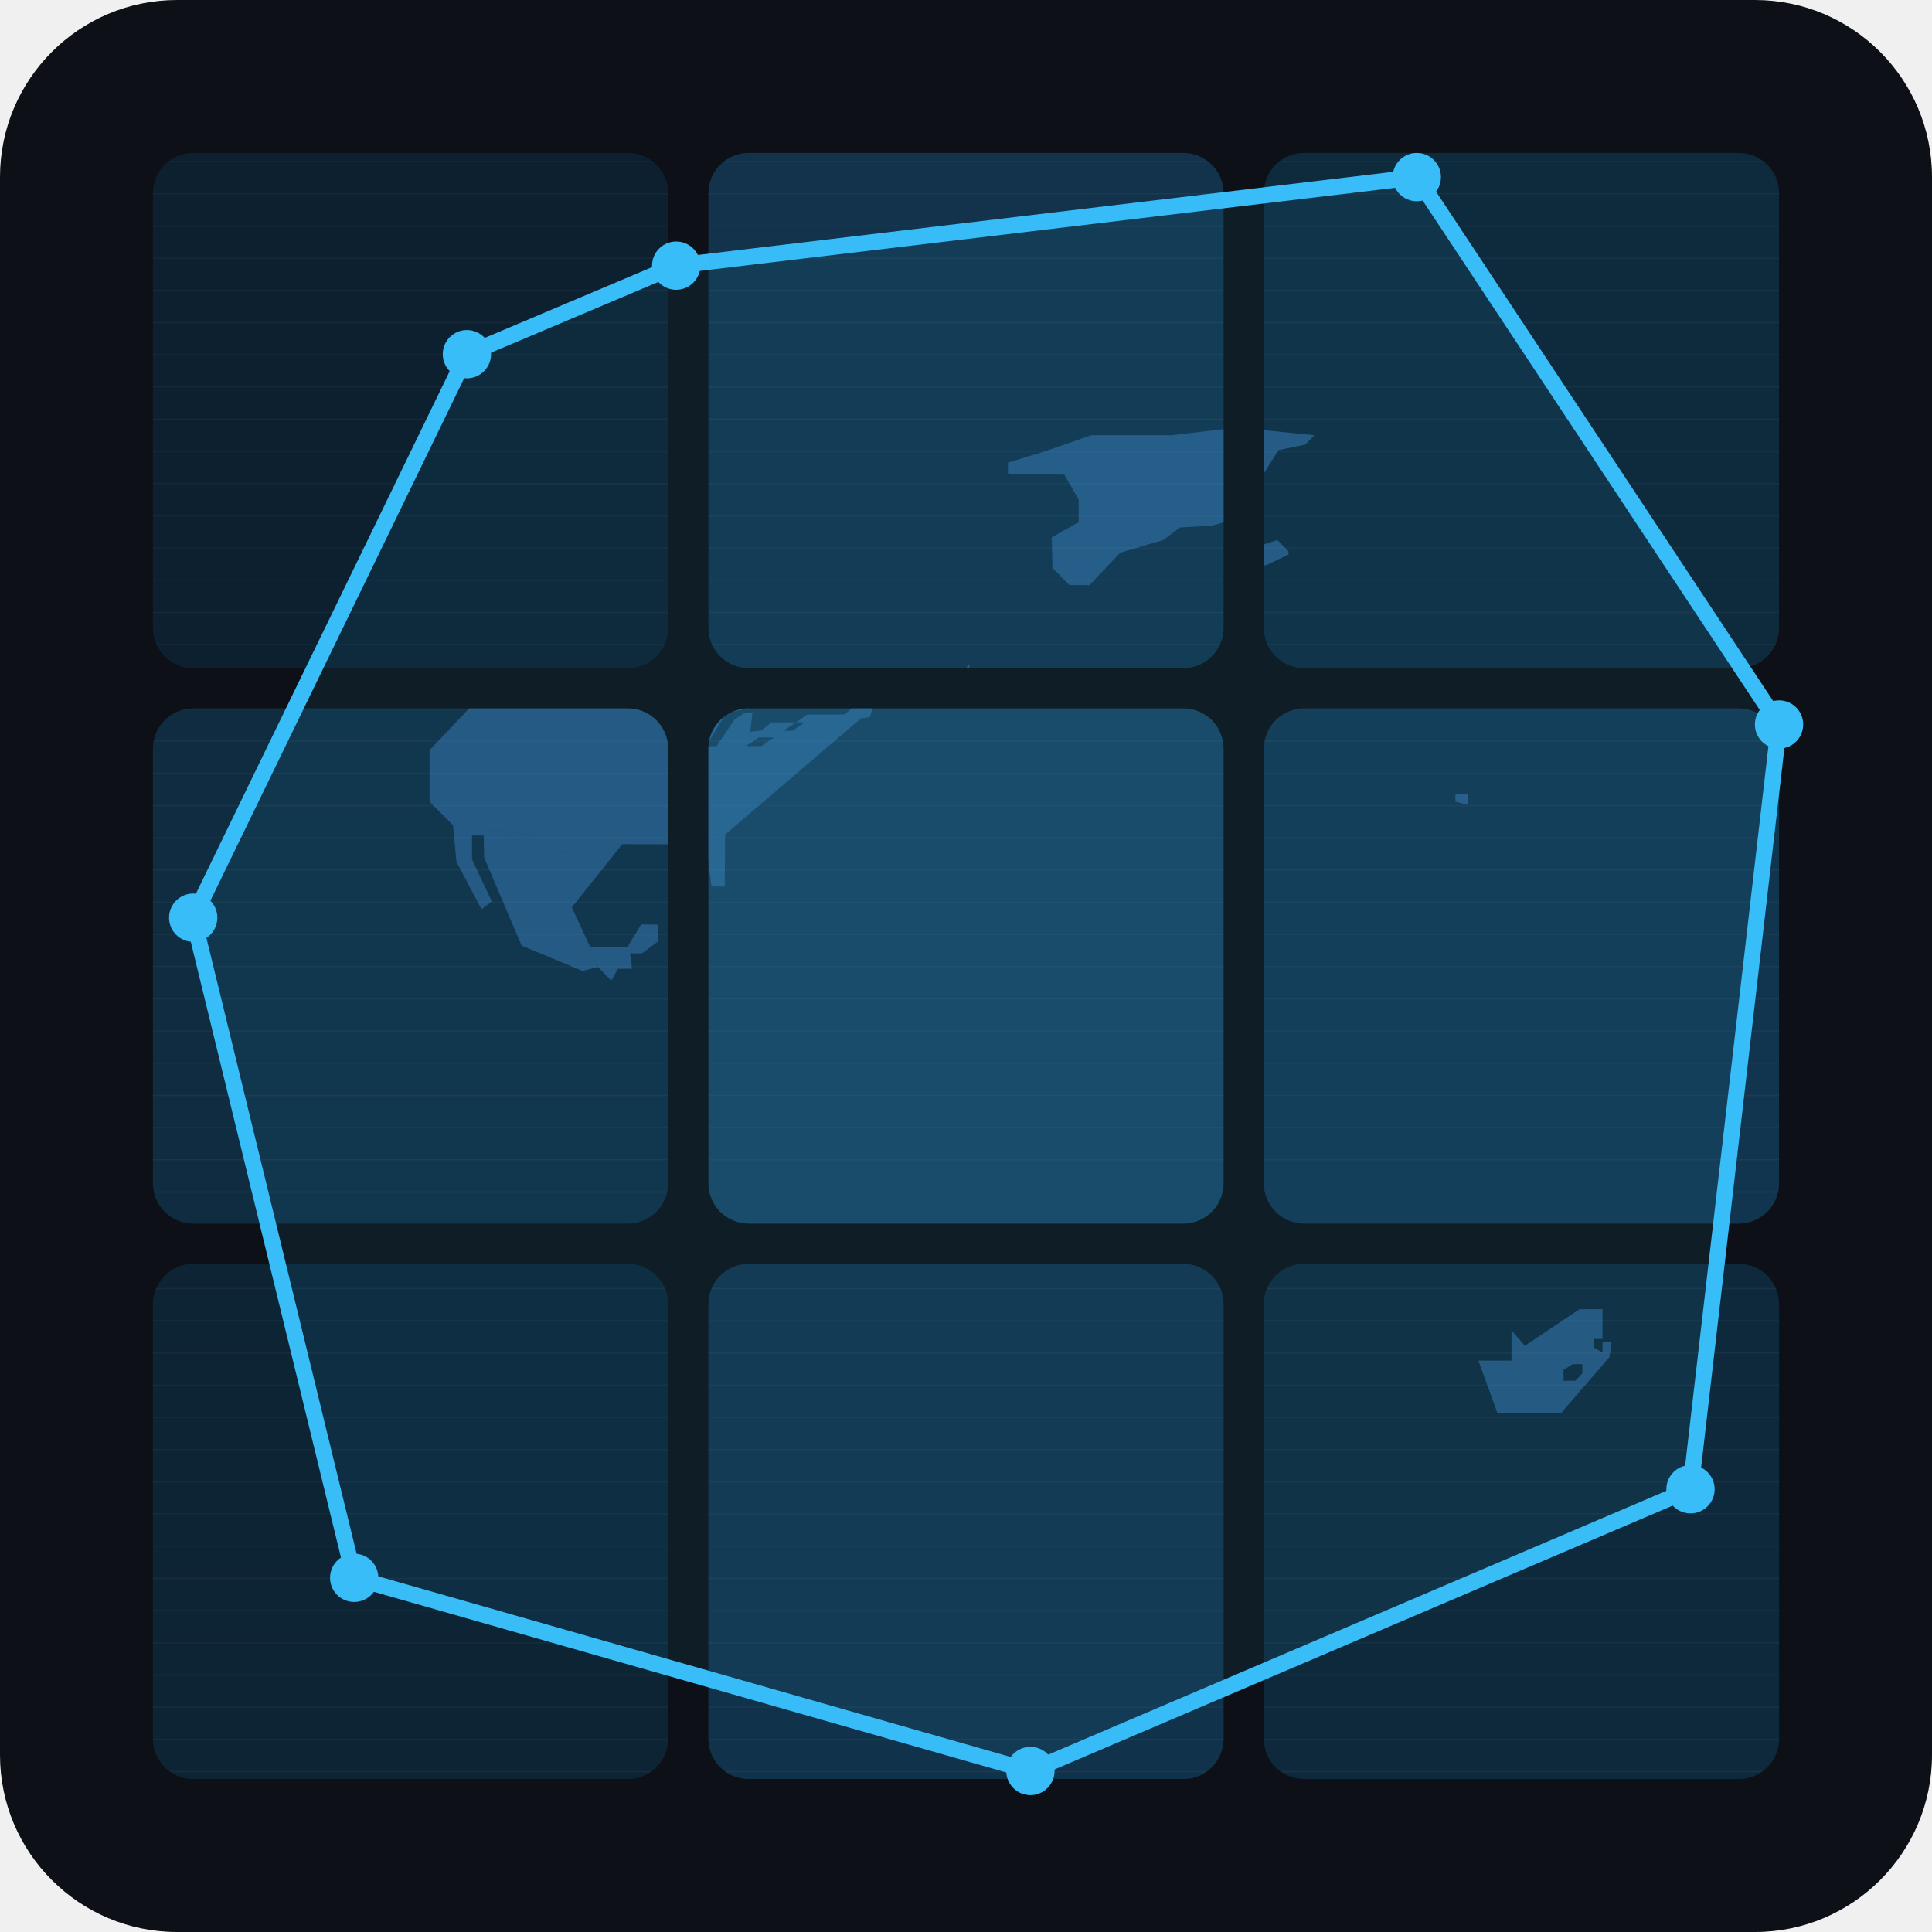
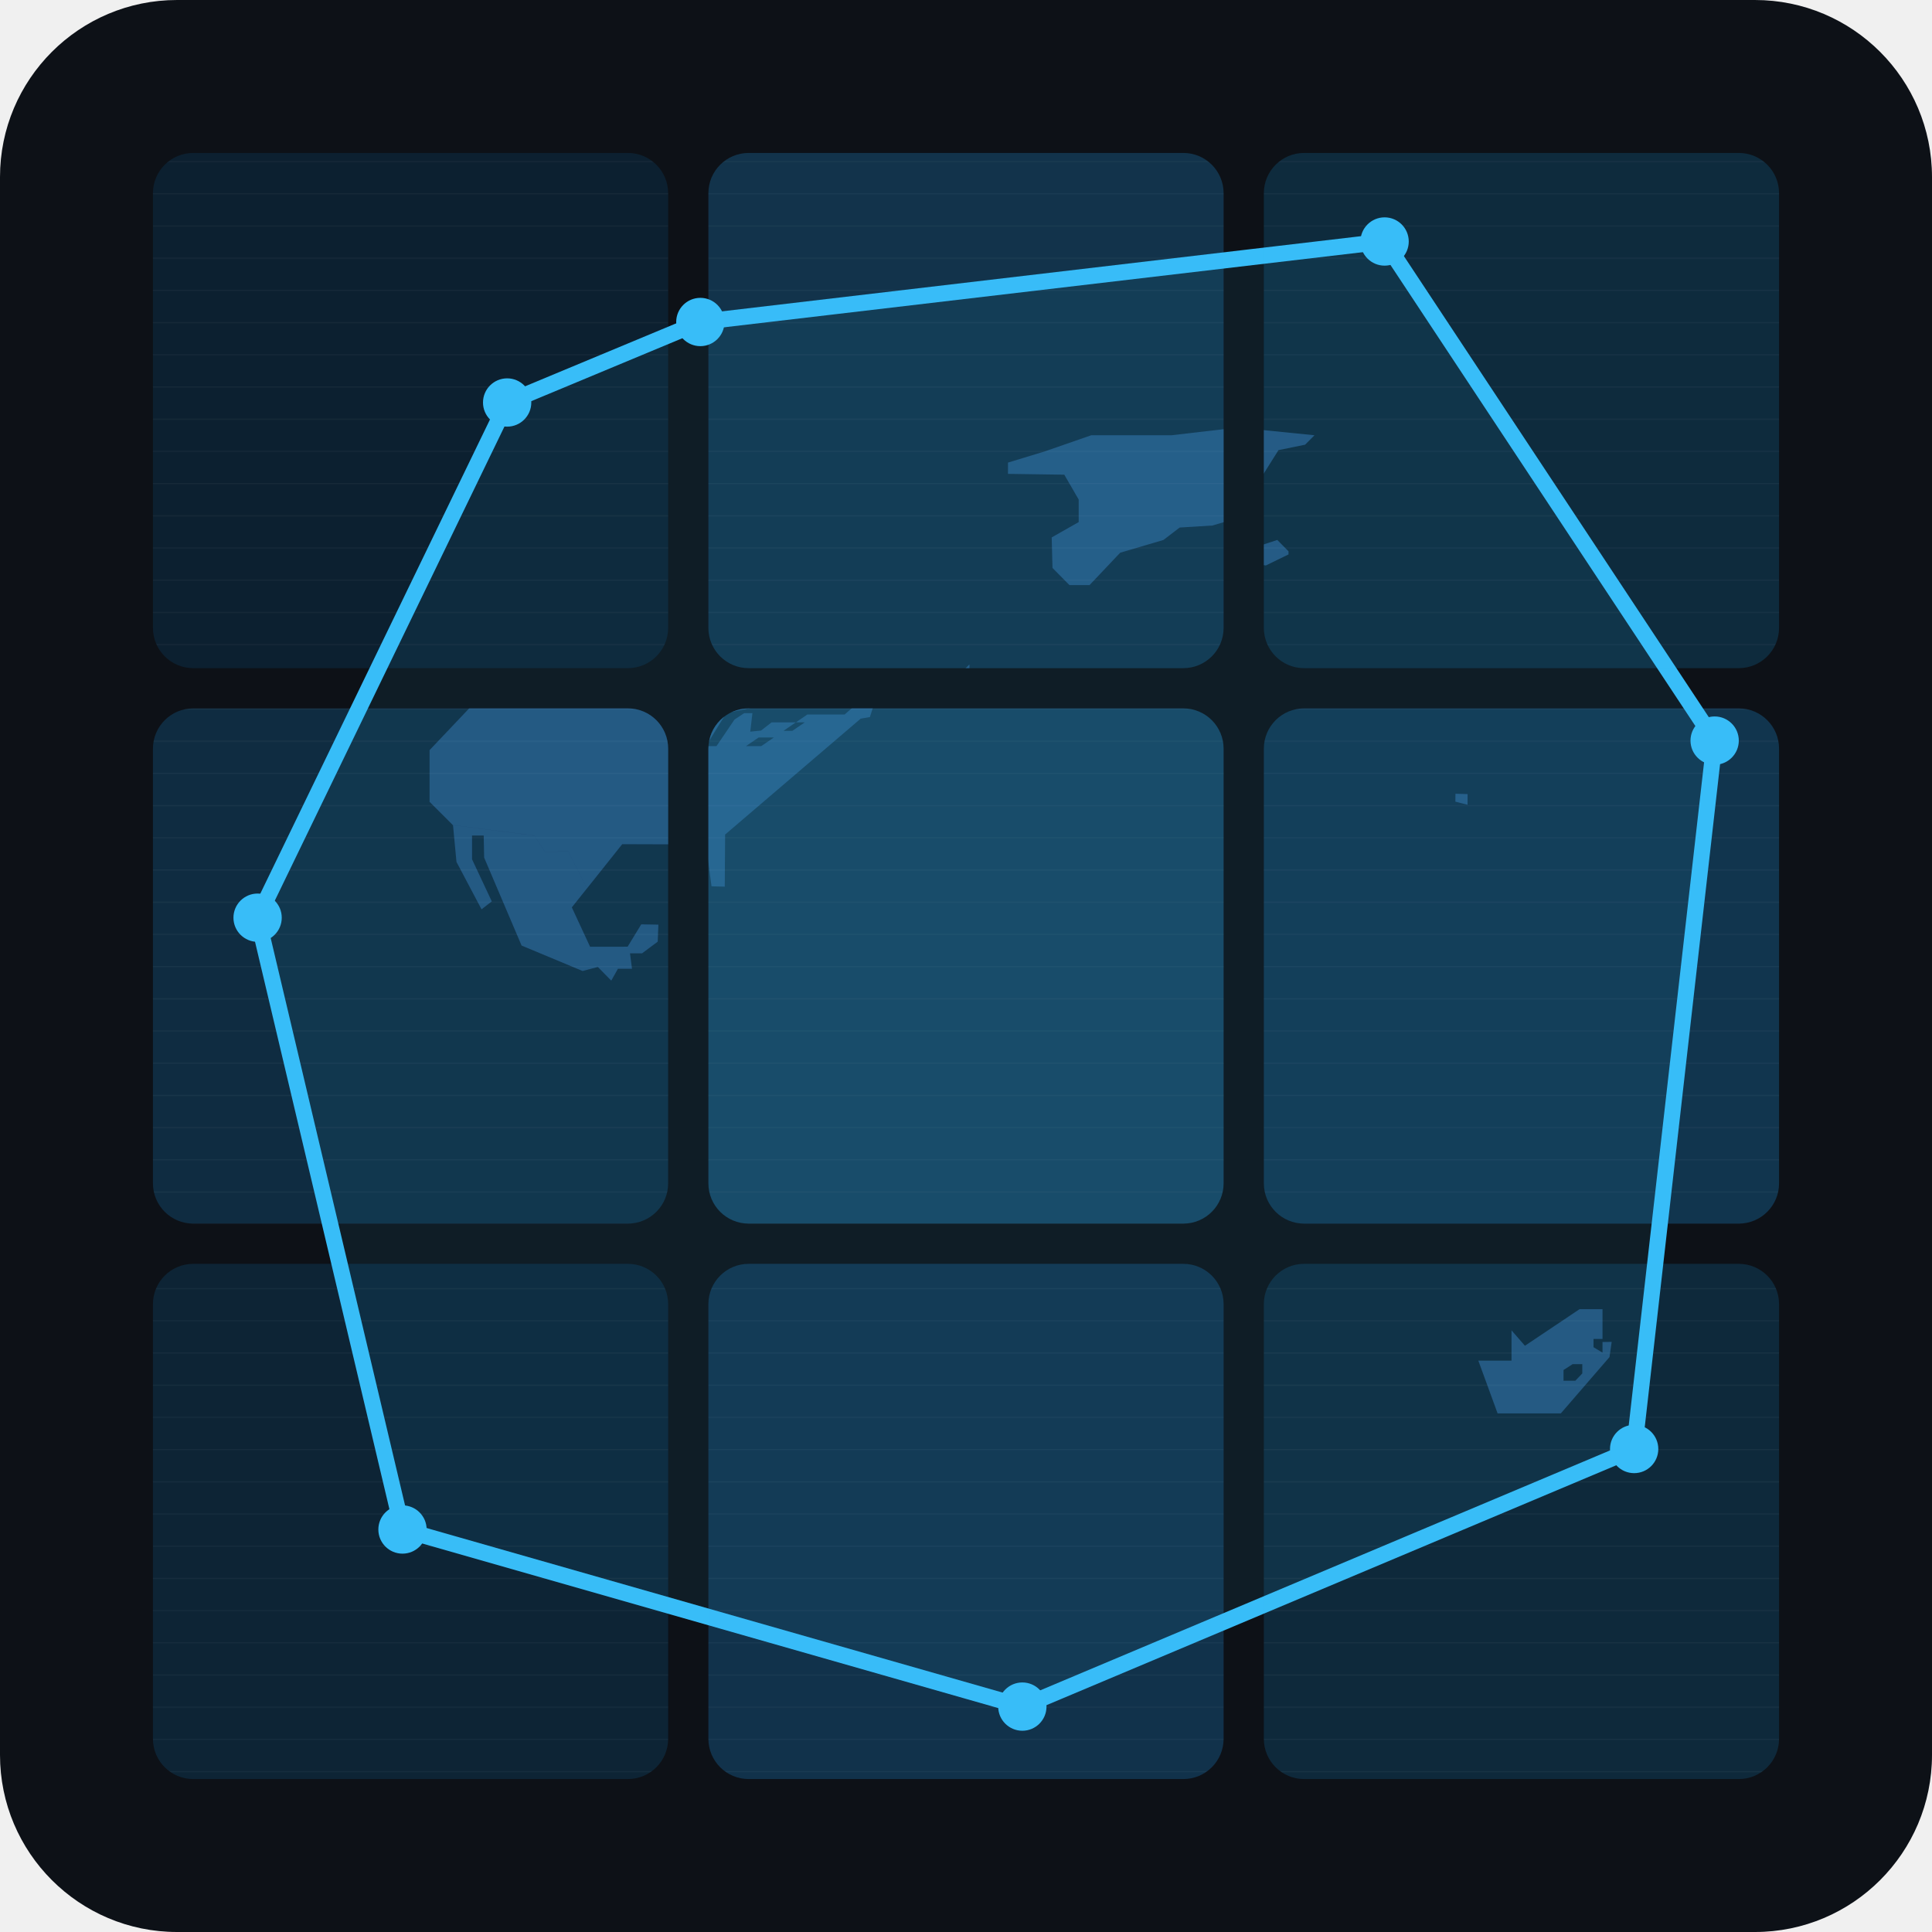
<svg xmlns="http://www.w3.org/2000/svg" viewBox="0 0 240 240" width="240" height="240">
  <defs>
    <clipPath id="tiles-clip">
      <rect x="19" y="19" width="64" height="64" rx="5" />
      <rect x="88" y="19" width="64" height="64" rx="5" />
      <rect x="157" y="19" width="64" height="64" rx="5" />
      <rect x="19" y="88" width="64" height="64" rx="5" />
      <rect x="88" y="88" width="64" height="64" rx="5" />
      <rect x="157" y="88" width="64" height="64" rx="5" />
      <rect x="19" y="157" width="64" height="64" rx="5" />
      <rect x="88" y="157" width="64" height="64" rx="5" />
      <rect x="157" y="157" width="64" height="64" rx="5" />
    </clipPath>
    <pattern id="scanlines" x="0" y="0" width="4" height="4" patternUnits="userSpaceOnUse">
      <line x1="0" y1="0" x2="4" y2="0" stroke="#FFFFFF" stroke-width="0.3" stroke-opacity="0.04" />
    </pattern>
  </defs>
  <rect width="240" height="240" fill="#0D1117" rx="22" />
  <g clip-path="url(#tiles-clip)">
    <rect x="19" y="19" width="64" height="64" fill="#0C2030" />
    <rect x="88" y="19" width="64" height="64" fill="#0E2538" />
    <rect x="157" y="19" width="64" height="64" fill="#0B1E2E" />
    <rect x="19" y="88" width="64" height="64" fill="#0E2538" />
    <rect x="88" y="88" width="64" height="64" fill="#112C42" />
    <rect x="157" y="88" width="64" height="64" fill="#0D2338" />
    <rect x="19" y="157" width="64" height="64" fill="#0B1E2E" />
    <rect x="88" y="157" width="64" height="64" fill="#0D2338" />
    <rect x="157" y="157" width="64" height="64" fill="#0C2030" />
    <g transform="translate(25.5, 45.5) scale(0.62)">
      <path d="m275.9 201.8-1.4 1.46h-2.36v-2.15l1.83-1.18h1.93v1.87zm4.05-6.3v2.12l-1.8-1.08v-1.65h1.8v-5.97h-4.6l-10.94 7.33-2.69-3.09v6.07h-6.65l3.86 10.57h12.67l9.75-11.28 0.44-3.05-1.84 0.03zm-171.6-119.4 2.52-1.719h3.04l-2.51 1.719h-3.05zm22.97-9.127-3.22 2.792h-7.46l-2.31 1.582h1.78l-2.48 1.692h-1.77l2.47-1.692h-4.87l-2.11 1.64-2.15 0.215 0.43-3.705h-1.66l-1.94 1.289-3.6 5.315h-2.12l4.08-6.604 4.81-1.029-0.27-0.903-3.17-0.108-1.5-0.913-1.88 0.913h-2.2l0.9-1.945-4.551-2.082h-38.81l-12.78 13.48v10.36l4.666 4.667 16.32 2.098 2.177 3.302 4.59-0.161 3.788 7.44 7.058-8.861 16.78 0.053 1.11 8.388 2.66 0.07 0.07-10.44 27.16-23.22 1.85-0.32 1.05-3.307h-2.9zm16.06-1.435h9.48l-1.97-3.138-1.78-0.425v-2.251zm-70.28 50.76-3.657-7.88 3.036-3.81-3.787-7.442-4.59 0.161-2.177-3.301-16.32-2.098 0.031 0.032 0.695 7.348 5.02 9.5 2.057-1.59-3.959-8.441v-4.751h2.335l0.091 4.419 7.5 17.62 12.23 5.1 3.052-0.81 2.686 2.74 1.338-2.38h2.818l-0.402-3.09h2.415l3.141-2.34 0.133-3.41-3.435-0.06-2.731 4.48zm135.4-76.39 4.54-2.209v-0.622l-2.25-2.282-3.15 1.046-3.78-0.08-0.8 1.09-2.15-0.05v2.02zm40.41 47.95 0.01-2.144-2.43-0.064-0.02 1.58zm-92.08-68.56v2.26l11.28 0.161 2.89 4.987v4.51l-5.41 3.073 0.16 6.12 3.4 3.437h4.02l6.14-6.489 8.67-2.557 3.25-2.489 6.56-0.405 4.59-1.355 8.65-13.75 5.33-1.09 1.88-1.89-15.37-1.546-13.28 1.546h-16.08l-9.27 3.221zm261.6 87.05-1.31-1.37-2.15 3.06 2.15 2.01zm-20.64-37.93 0.43-2.416-4.51-0.725-1.72-2.819h-8.59l-17.56-4.348-1.93 4.348-7.14-2.174-5.33 4.06 17.36 10.14 20.08 0.215 2.42-4.924zm3.81 45.98-2.58 0.57v1.52l1.05 1.27 1.53-1.91zm-9.61-51.94 1.72 2.819 4.51 0.725-0.43 2.416-6.48 1.357-2.43 4.924-20.08-0.215-17.36-10.14-7.51 5.725 1.25 5.811-7.52 2.793 2.15 5.26 8 3.65 0.32 6.443 20.94 7.242 3.86-3.538 8.22 3.538-1.13 3.06 4.35 7.25 7.62-3.86 4.98 4.26 2.11-1.2 0.08 2.05 12.48-4.46 4.08-9.132-7.28-11.98 3.74-4.079h-4.3l-1.38 0.893-2.7-4.435 3.44-3.007 2.36 4.504 3.31-2.277 6.35-4.374v-8.483l-10.52-2.684-7.73-7.571h-7.51l1.71 6.067z" fill="#27537F" fill-rule="evenodd" opacity="0.85" />
    </g>
    <rect x="19" y="19" width="202" height="202" fill="url(#scanlines)" />
  </g>
-   <polygon points="84,33  176,22  221,90  210,185  128,220  44,196  24,114  58,44" fill="#38BDF8" fill-opacity="0.07" stroke="#38BDF8" stroke-width="2" stroke-linejoin="round" />
+   <polygon points="87,40  172,30  213,92  203,180  127,212  50,190  32,114  63,50" fill="#38BDF8" fill-opacity="0.07" stroke="#38BDF8" stroke-width="2" stroke-linejoin="round" />
  <g clip-path="url(#tiles-clip)">
    <rect x="88" y="19" width="64" height="64" fill="#38BDF8" fill-opacity="0.10" />
    <rect x="157" y="19" width="64" height="64" fill="#38BDF8" fill-opacity="0.08" />
    <rect x="88" y="88" width="64" height="64" fill="#38BDF8" fill-opacity="0.16" />
    <rect x="157" y="88" width="64" height="64" fill="#38BDF8" fill-opacity="0.12" />
    <rect x="88" y="157" width="64" height="64" fill="#38BDF8" fill-opacity="0.10" />
    <rect x="157" y="157" width="64" height="64" fill="#38BDF8" fill-opacity="0.06" />
    <rect x="19" y="88" width="64" height="64" fill="#38BDF8" fill-opacity="0.05" />
    <rect x="19" y="157" width="64" height="64" fill="#38BDF8" fill-opacity="0.04" />
  </g>
-   <circle cx="84" cy="33" r="3" fill="#38BDF8" />
-   <circle cx="176" cy="22" r="3" fill="#38BDF8" />
-   <circle cx="221" cy="90" r="3" fill="#38BDF8" />
-   <circle cx="210" cy="185" r="3" fill="#38BDF8" />
-   <circle cx="128" cy="220" r="3" fill="#38BDF8" />
-   <circle cx="44" cy="196" r="3" fill="#38BDF8" />
-   <circle cx="24" cy="114" r="3" fill="#38BDF8" />
-   <circle cx="58" cy="44" r="3" fill="#38BDF8" />
+   <circle cx="87" cy="40" r="3" fill="#38BDF8" />
+   <circle cx="172" cy="30" r="3" fill="#38BDF8" />
+   <circle cx="213" cy="92" r="3" fill="#38BDF8" />
+   <circle cx="203" cy="180" r="3" fill="#38BDF8" />
+   <circle cx="127" cy="212" r="3" fill="#38BDF8" />
+   <circle cx="50" cy="190" r="3" fill="#38BDF8" />
+   <circle cx="32" cy="114" r="3" fill="#38BDF8" />
+   <circle cx="63" cy="50" r="3" fill="#38BDF8" />
</svg>
